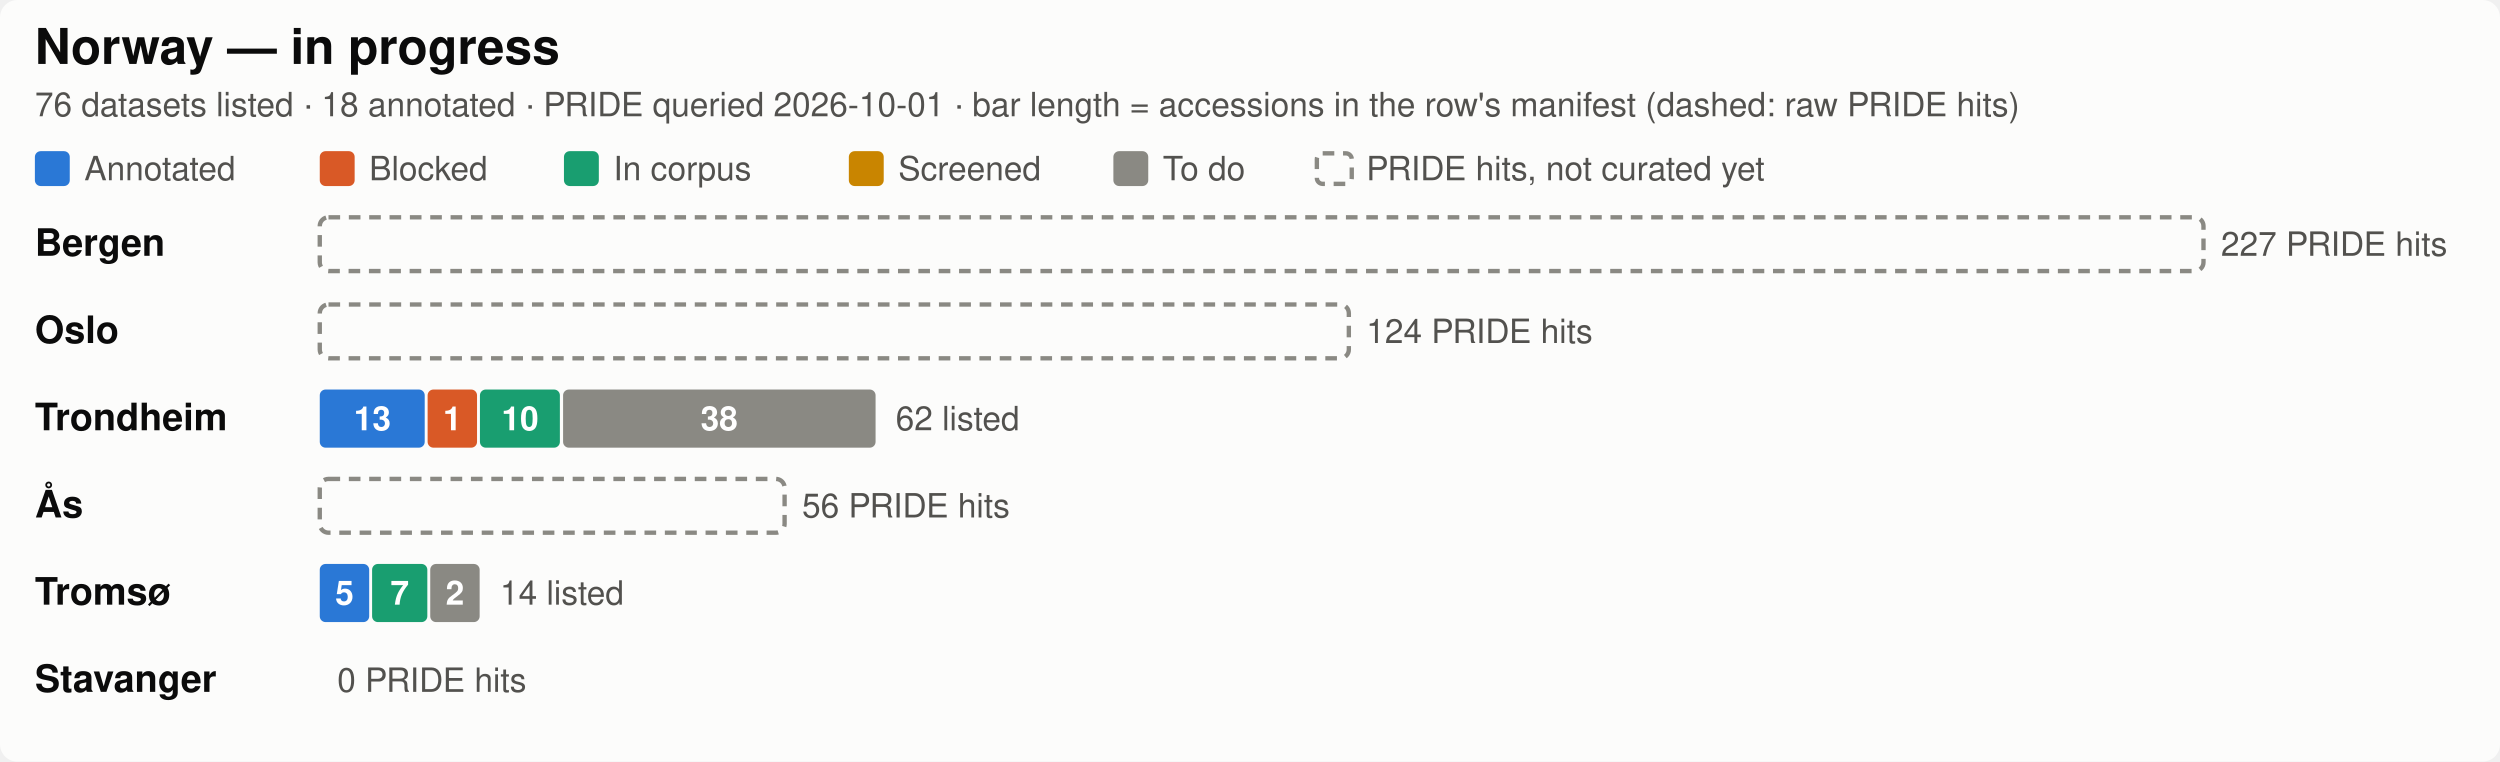
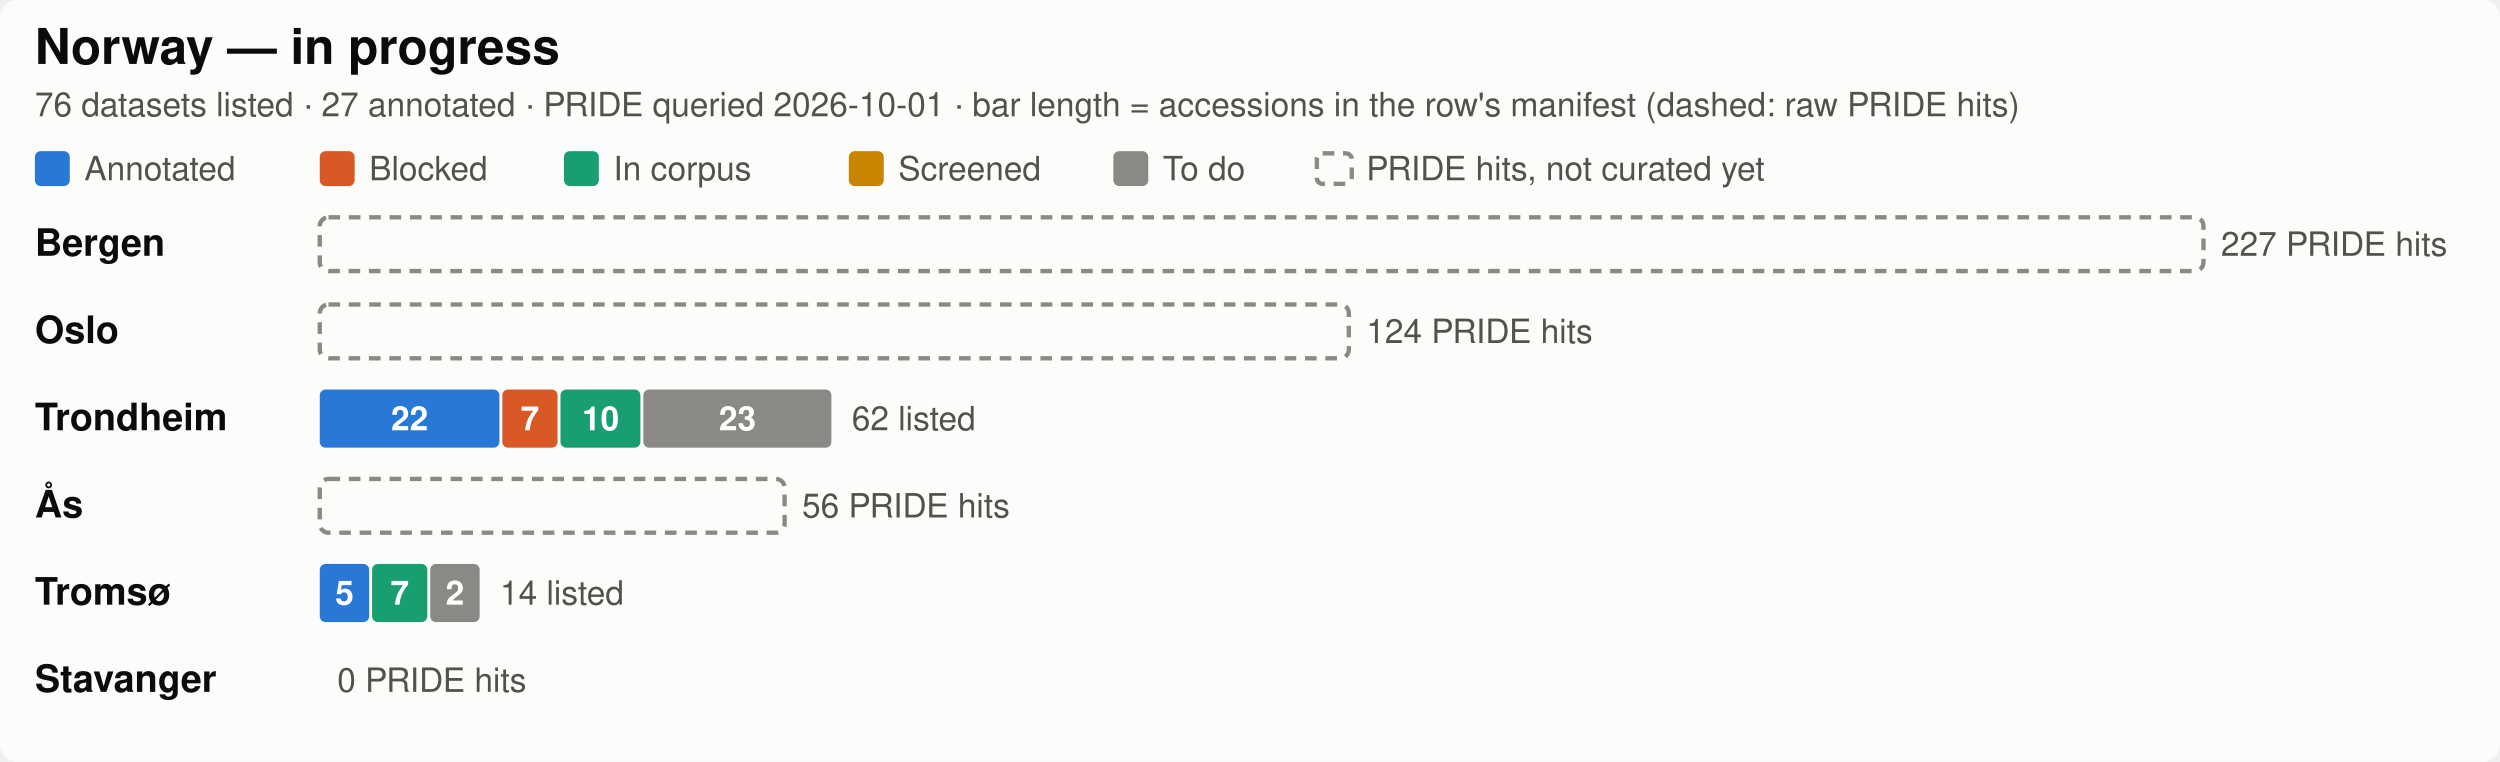
<svg xmlns="http://www.w3.org/2000/svg" width="860" height="262" viewBox="0 0 860 262" role="img" aria-label="Norway SDRF progress by city">
  <style>
  .bg { fill: #fcfcfb; }
  .title { fill: #0b0b0b; font-size: 17px; font-weight: 600; }
  .city { fill: #0b0b0b; font-size: 13px; font-weight: 600; }
  .sub, .legend, .total { fill: #52514e; font-size: 11.5px; }
  .seg { font-size: 11.5px; font-weight: 600; fill: #ffffff; font-variant-numeric: tabular-nums; }
  .uncurated { fill: none; stroke: #8a8983; stroke-width: 1.5; stroke-dasharray: 4 3; }
  text { font-family: -apple-system, "Segoe UI", Helvetica, Arial, sans-serif; }
  .c-annotated { fill: #2a78d6; }
  .c-blocked { fill: #d95926; }
  .c-in_corpus { fill: #199e70; }
  .c-screened { fill: #c98500; }
  .c-todo { fill: #8a8983; }

  @media (prefers-color-scheme: dark) {
    .bg { fill: #1a1a19; }
    .title, .city { fill: #ffffff; }
    .sub, .legend, .total { fill: #c3c2b7; }
    .uncurated { stroke: #8f8e86; }
    .c-annotated { fill: #3987e5; }
    .c-blocked { fill: #d95926; }
    .c-in_corpus { fill: #199e70; }
    .c-screened { fill: #c98500; }
    .c-todo { fill: #6b6a65; }
  }
</style>
  <rect class="bg" width="860" height="262" rx="6" />
  <text class="title" x="12" y="22">Norway — in progress</text>
-   <text class="sub" x="12" y="40">76 datasets listed · 18 annotated · PRIDE queried 2026-10-01 · bar length = accessions in the row's manifest (dashed: raw PRIDE hits)</text>
+   <text class="sub" x="12" y="40">76 datasets listed · 27 annotated · PRIDE queried 2026-10-01 · bar length = accessions in the row's manifest (dashed: raw PRIDE hits)</text>
  <rect class="c-annotated" fill="#2a78d6" x="12" y="52" width="12" height="12" rx="2" />
  <text class="legend" x="29" y="62">Annotated</text>
  <rect class="c-blocked" fill="#d95926" x="110" y="52" width="12" height="12" rx="2" />
  <text class="legend" x="127" y="62">Blocked</text>
  <rect class="c-in_corpus" fill="#199e70" x="194" y="52" width="12" height="12" rx="2" />
  <text class="legend" x="211" y="62">In corpus</text>
  <rect class="c-screened" fill="#c98500" x="292" y="52" width="12" height="12" rx="2" />
  <text class="legend" x="309" y="62">Screened</text>
  <rect class="c-todo" fill="#8a8983" x="383" y="52" width="12" height="12" rx="2" />
  <text class="legend" x="400" y="62">To do</text>
  <rect class="uncurated" fill="none" stroke="#8a8983" x="453" y="52.75" width="12" height="10.5" rx="2" />
  <text class="legend" x="470" y="62">PRIDE hits, not curated yet</text>
  <text class="city" x="12" y="88.0">Bergen</text>
  <rect class="uncurated" fill="none" stroke="#8a8983" x="110" y="74.75" width="648.0" height="18.5" rx="3" />
  <text class="total" x="764.0" y="88.0">227 PRIDE hits</text>
  <text class="city" x="12" y="118.0">Oslo</text>
  <rect class="uncurated" fill="none" stroke="#8a8983" x="110" y="104.75" width="354.0" height="18.5" rx="3" />
  <text class="total" x="470.0" y="118.0">124 PRIDE hits</text>
  <text class="city" x="12" y="148.0">Trondheim</text>
-   <rect class="c-annotated" fill="#2a78d6" x="110.0" y="134" width="36.1" height="20" rx="2" />
-   <text class="seg" x="128.1" y="148.0" text-anchor="middle">13</text>
-   <rect class="c-blocked" fill="#d95926" x="147.1" y="134" width="17.0" height="20" rx="2" />
-   <text class="seg" x="155.6" y="148.0" text-anchor="middle">1</text>
-   <rect class="c-in_corpus" fill="#199e70" x="165.1" y="134" width="27.5" height="20" rx="2" />
-   <text class="seg" x="178.9" y="148.0" text-anchor="middle">10</text>
-   <rect class="c-todo" fill="#8a8983" x="193.7" y="134" width="107.5" height="20" rx="2" />
-   <text class="seg" x="247.4" y="148.0" text-anchor="middle">38</text>
-   <text class="total" x="308.1" y="148.0">62 listed</text>
+   <rect class="c-annotated" fill="#2a78d6" x="110.0" y="134" width="61.8" height="20" rx="2" />
+   <text class="seg" x="140.9" y="148.0" text-anchor="middle">22</text>
+   <rect class="c-blocked" fill="#d95926" x="172.8" y="134" width="19.0" height="20" rx="2" />
+   <text class="seg" x="182.3" y="148.0" text-anchor="middle">7</text>
+   <rect class="c-in_corpus" fill="#199e70" x="192.8" y="134" width="27.5" height="20" rx="2" />
+   <text class="seg" x="206.6" y="148.0" text-anchor="middle">10</text>
+   <rect class="c-todo" fill="#8a8983" x="221.3" y="134" width="64.7" height="20" rx="2" />
+   <text class="seg" x="253.7" y="148.0" text-anchor="middle">23</text>
+   <text class="total" x="293.0" y="148.0">62 listed</text>
  <text class="city" x="12" y="178.0">Ås</text>
  <rect class="uncurated" fill="none" stroke="#8a8983" x="110" y="164.75" width="159.9" height="18.5" rx="3" />
  <text class="total" x="275.9" y="178.0">56 PRIDE hits</text>
  <text class="city" x="12" y="208.0">Tromsø</text>
  <rect class="c-annotated" fill="#2a78d6" x="110.0" y="194" width="17.0" height="20" rx="2" />
  <text class="seg" x="118.5" y="208.0" text-anchor="middle">5</text>
  <rect class="c-in_corpus" fill="#199e70" x="128.0" y="194" width="19.0" height="20" rx="2" />
  <text class="seg" x="137.5" y="208.0" text-anchor="middle">7</text>
  <rect class="c-todo" fill="#8a8983" x="148.0" y="194" width="17.0" height="20" rx="2" />
  <text class="seg" x="156.5" y="208.0" text-anchor="middle">2</text>
  <text class="total" x="172.0" y="208.0">14 listed</text>
  <text class="city" x="12" y="238.0">Stavanger</text>
  <text class="total" x="116.0" y="238.0">0 PRIDE hits</text>
</svg>
